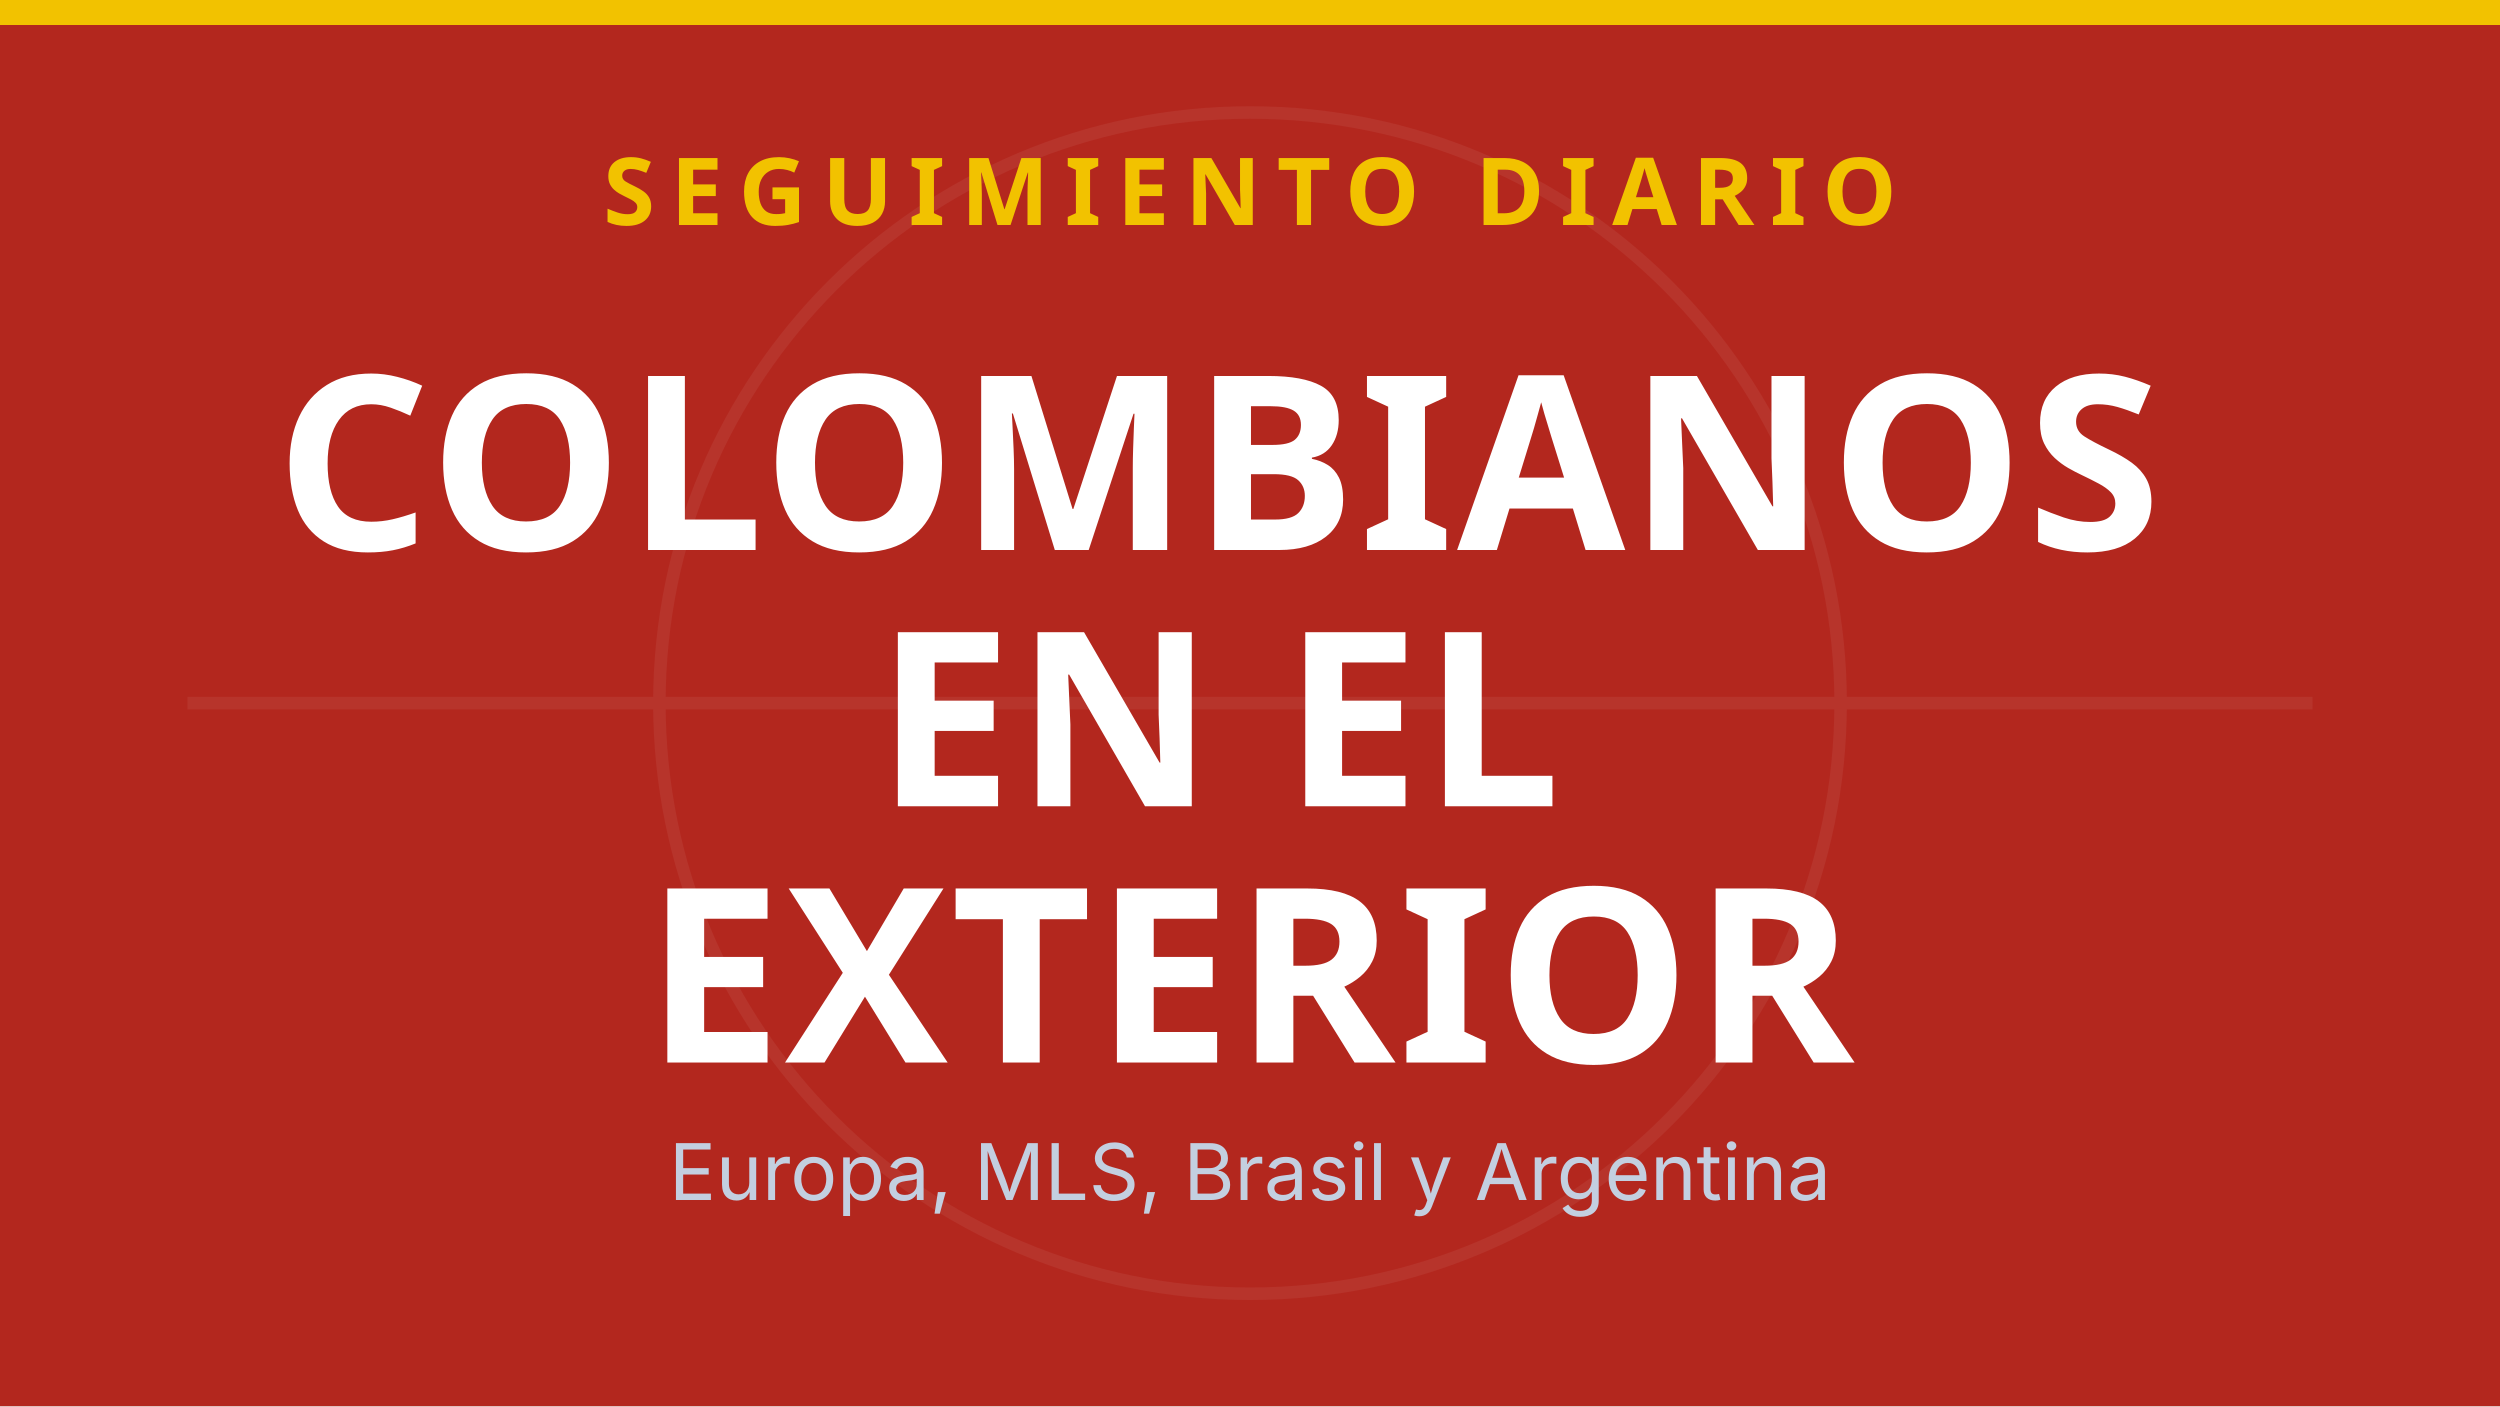
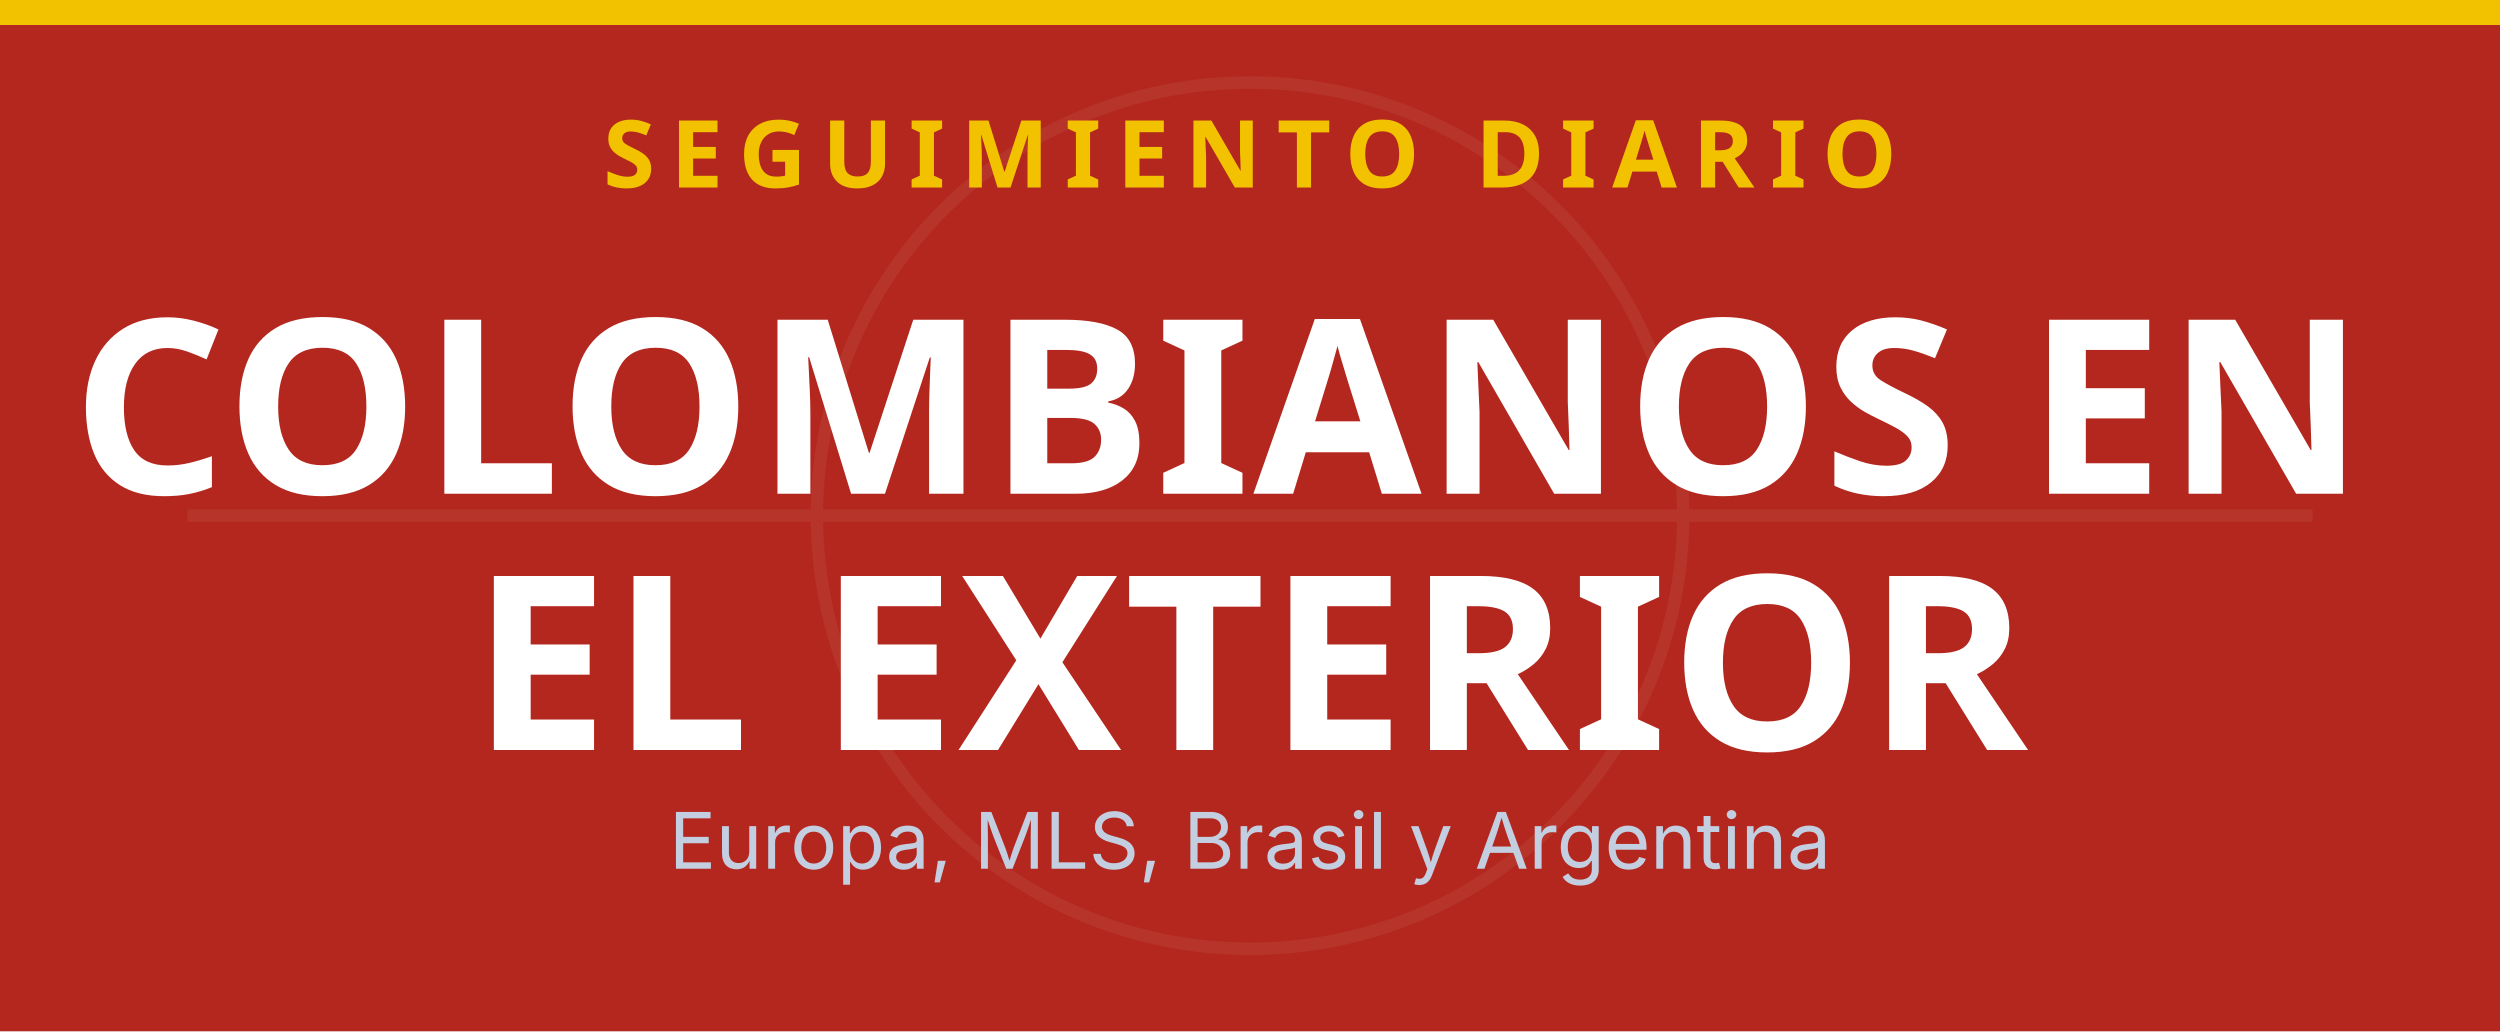
- <svg xmlns="http://www.w3.org/2000/svg" viewBox="0 0 800 450" width="800" height="450">
-   <rect width="800" height="450" fill="#B3271E" />
+ <svg xmlns="http://www.w3.org/2000/svg" viewBox="0 0 800 330" width="800" height="330">
+   <rect width="800" height="330" fill="#B3271E" />
  <rect width="800" height="8" fill="#F2C200" />
  <g opacity="0.06">
-     <circle cx="400" cy="225" r="189" fill="none" stroke="#FFFFFF" stroke-width="4" />
-     <line x1="60" y1="225" x2="740" y2="225" stroke="#FFFFFF" stroke-width="4" />
+     <circle cx="400" cy="165" r="138.6" fill="none" stroke="#FFFFFF" stroke-width="4" />
+     <line x1="60" y1="165" x2="740" y2="165" stroke="#FFFFFF" stroke-width="4" />
  </g>
-   <text x="400" y="72" text-anchor="middle" font-family="Barlow Condensed, Oswald, sans-serif" font-size="30" font-weight="700" fill="#F2C200" letter-spacing="5">SEGUIMIENTO DIARIO</text>
+   <text x="400" y="60" text-anchor="middle" font-family="Barlow Condensed, Oswald, sans-serif" font-size="30" font-weight="700" fill="#F2C200" letter-spacing="5">SEGUIMIENTO DIARIO</text>
  <text text-anchor="middle" font-family="Barlow Condensed, Oswald, sans-serif" font-size="78" font-weight="700" fill="#FFFFFF" letter-spacing="1">
-     <tspan x="400" y="176">COLOMBIANOS</tspan>
-     <tspan x="400" y="258">EN EL</tspan>
-     <tspan x="400" y="340">EXTERIOR</tspan>
+     <tspan x="400" y="158" textLength="601" lengthAdjust="spacingAndGlyphs">COLOMBIANOS EN</tspan>
+     <tspan x="400" y="240" textLength="472" lengthAdjust="spacingAndGlyphs">EL EXTERIOR</tspan>
  </text>
-   <text x="400" y="384" text-anchor="middle" font-family="Inter, system-ui, sans-serif" font-size="25" fill="#C3CFE0">Europa, MLS, Brasil y Argentina</text>
+   <text x="400" y="278" text-anchor="middle" font-family="Inter, system-ui, sans-serif" font-size="25" fill="#C3CFE0">Europa, MLS, Brasil y Argentina</text>
</svg>
